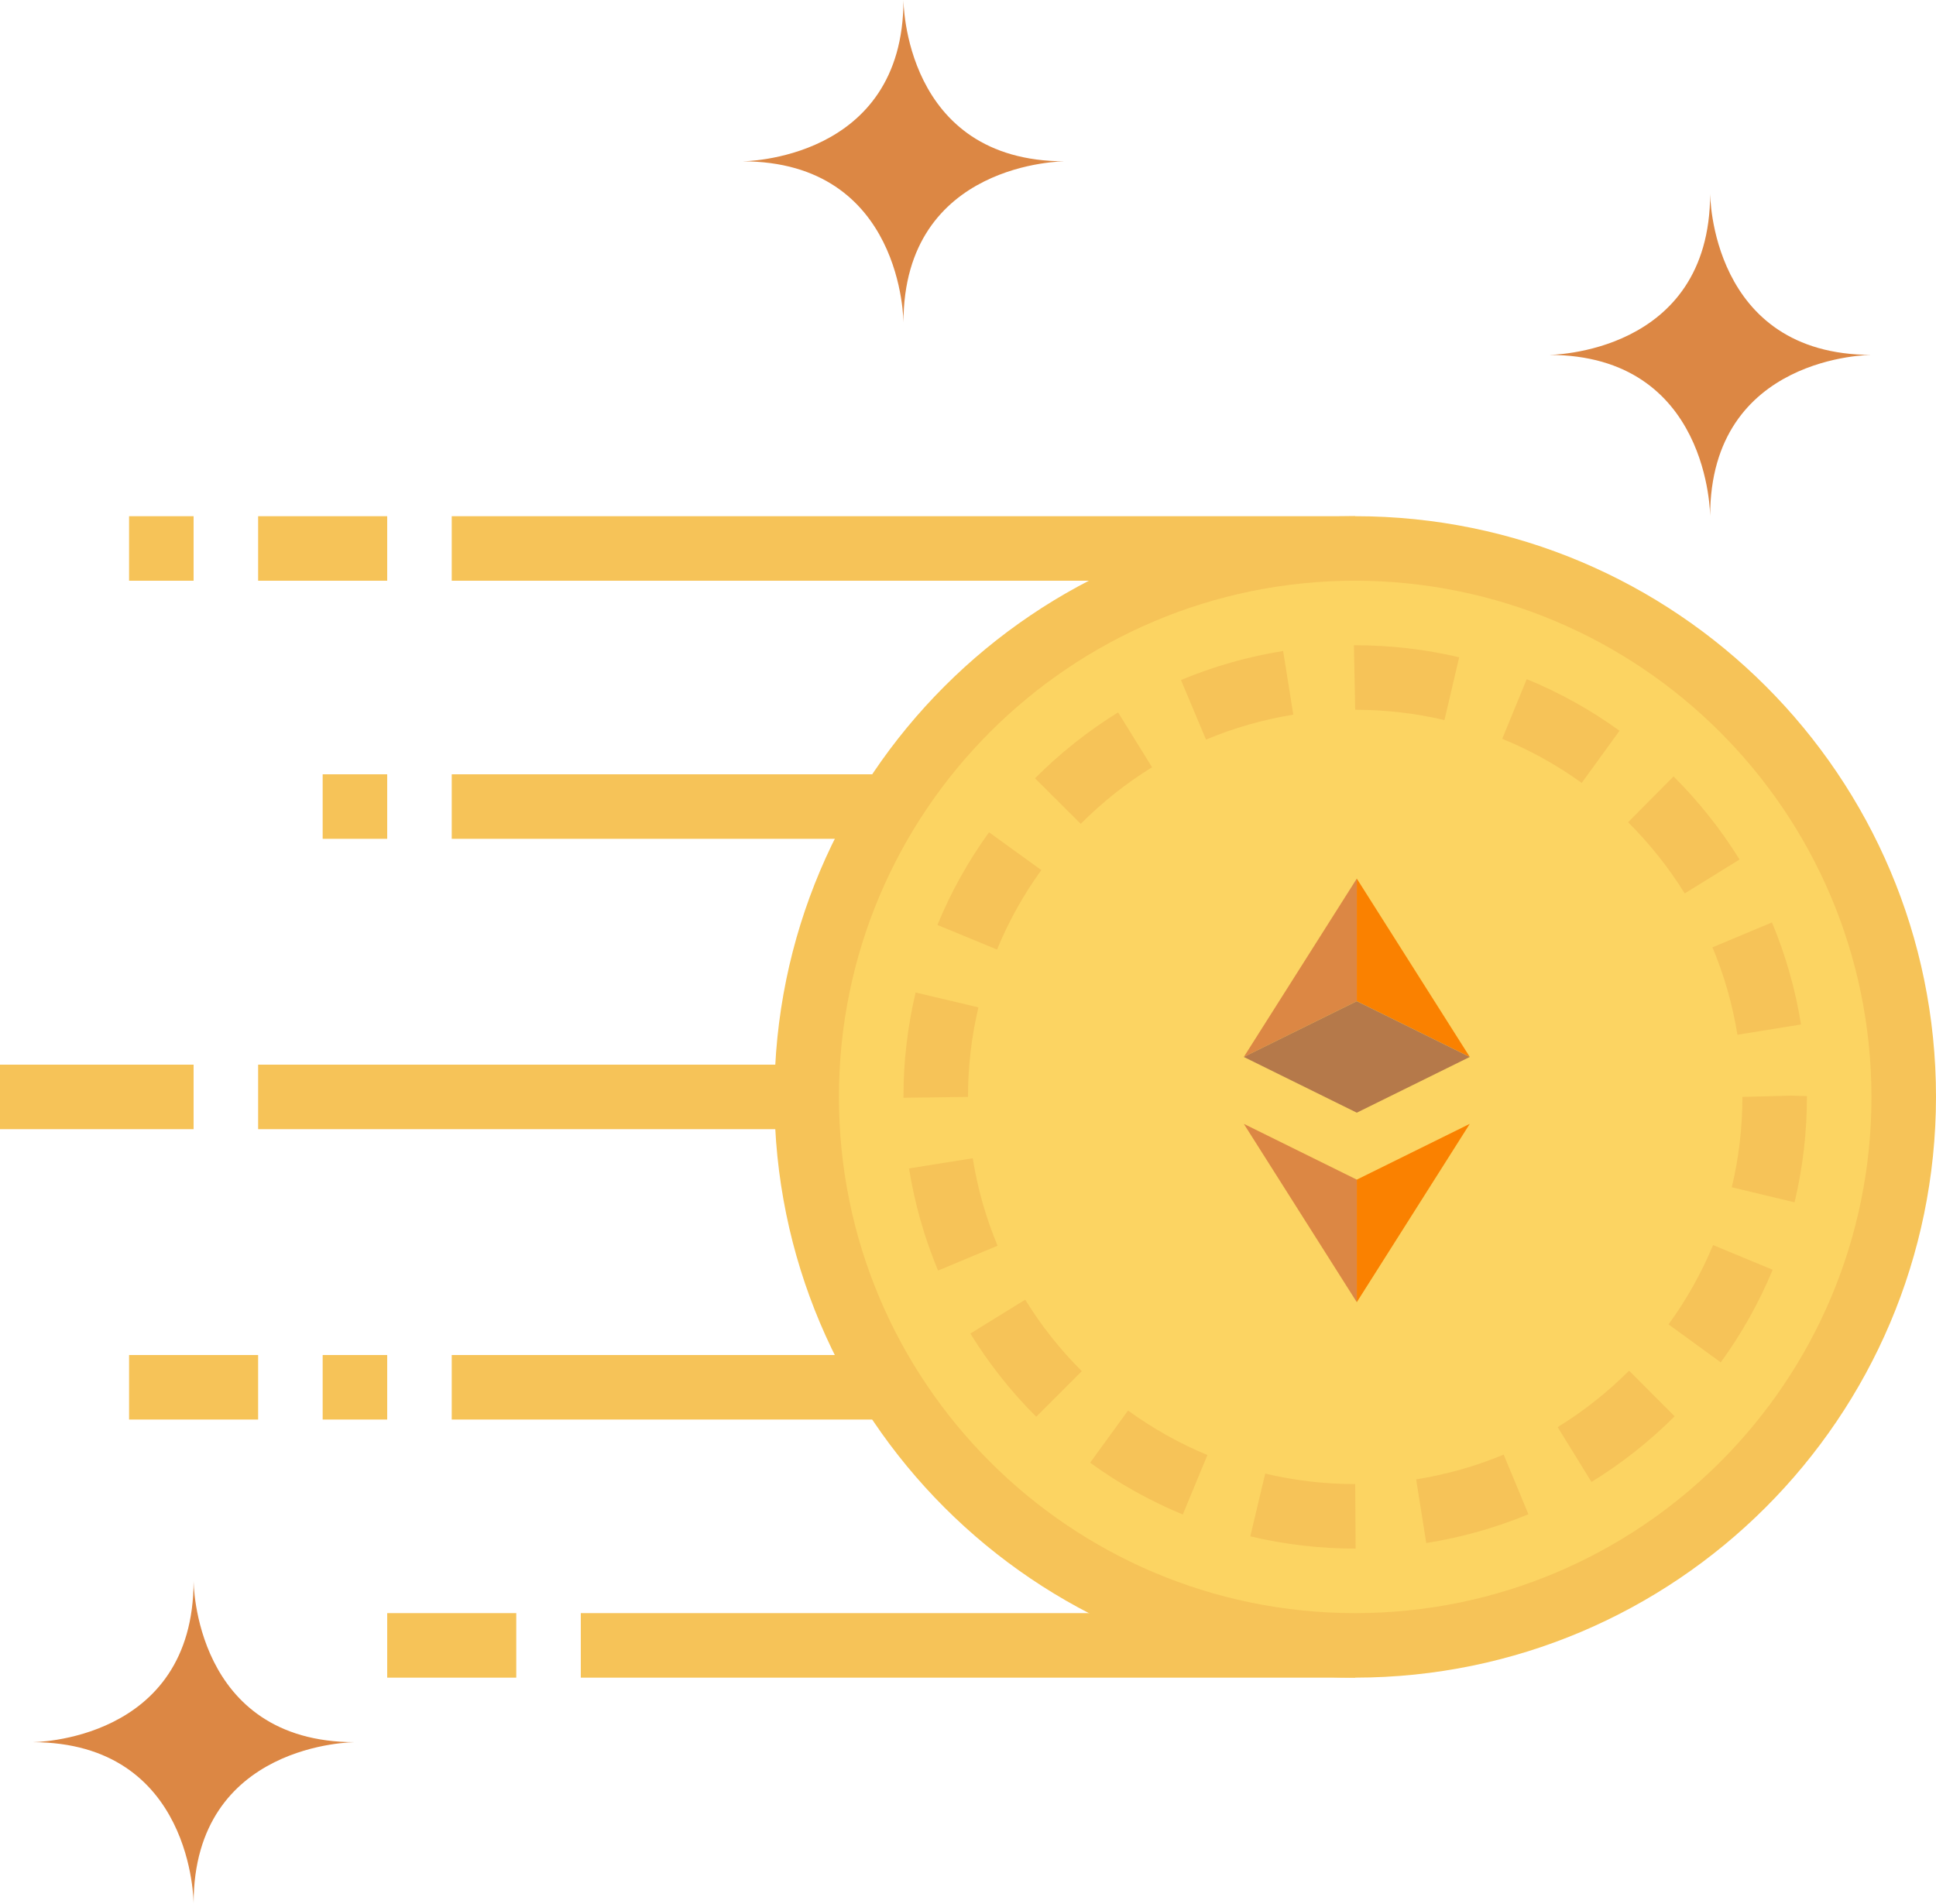
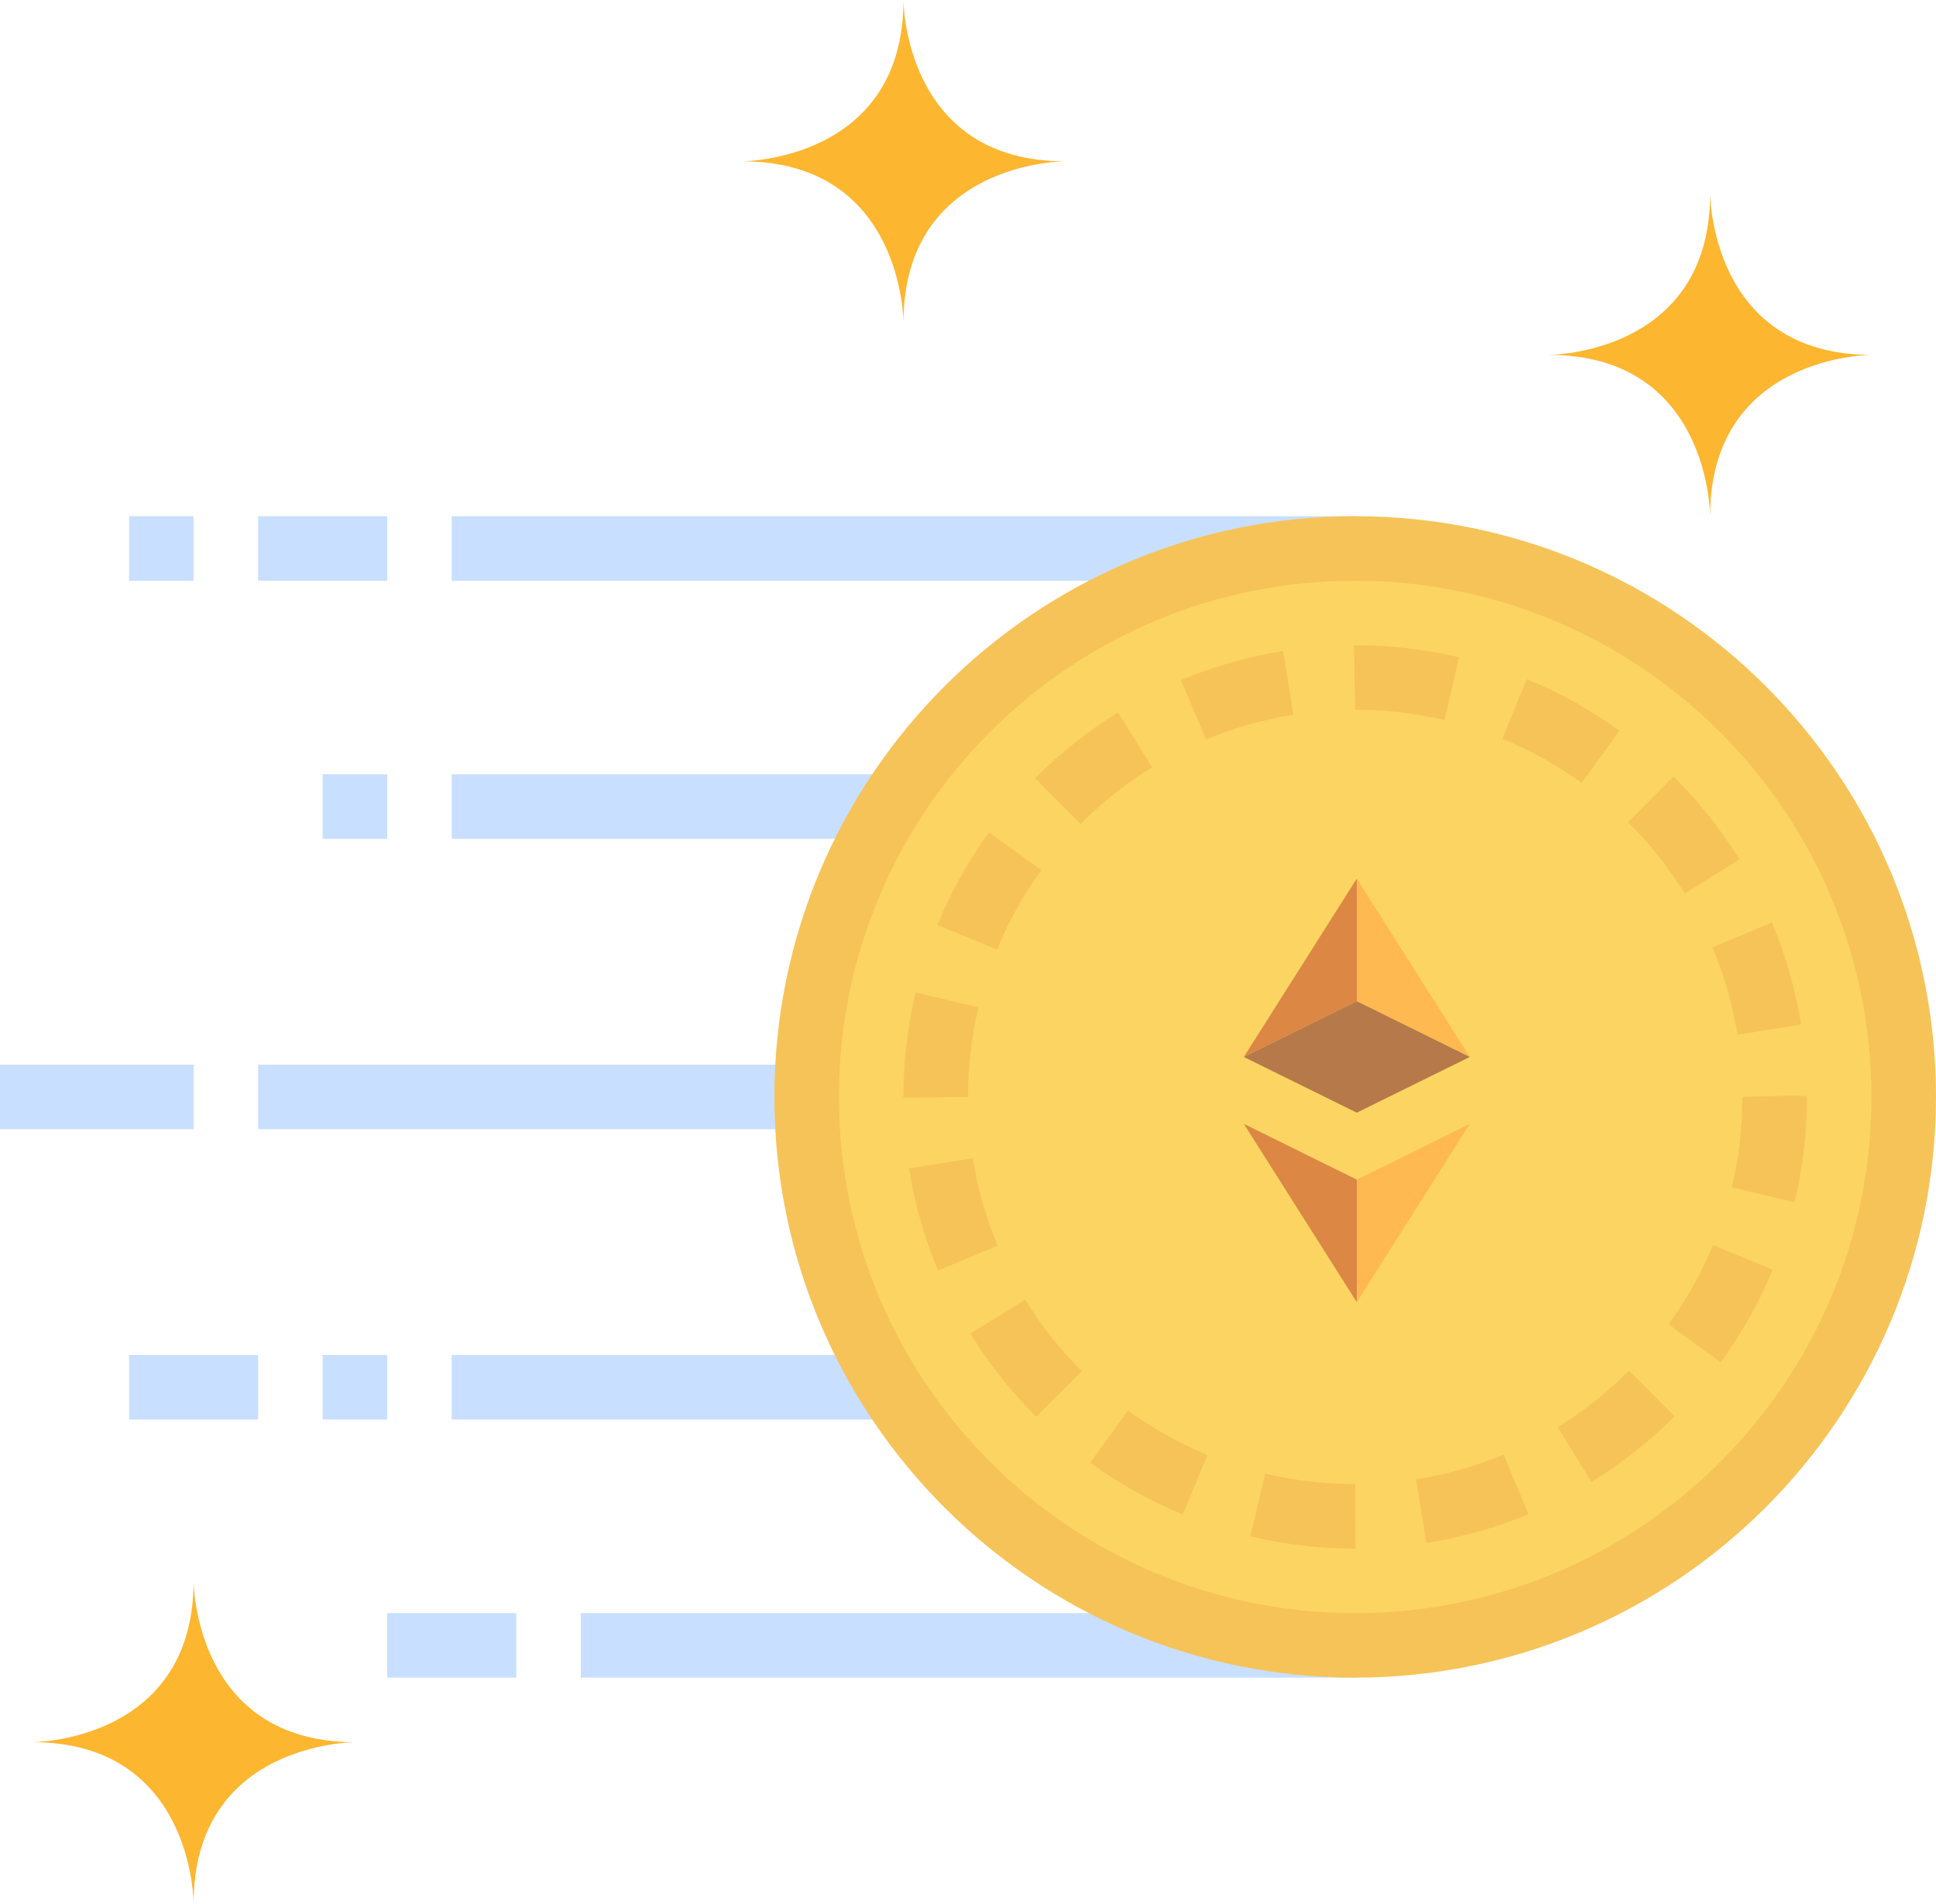
<svg xmlns="http://www.w3.org/2000/svg" id="bitcoin_1_" data-name="bitcoin (1)" viewBox="0 0 1551.425 1525.568">
  <defs>
    <style>
      .cls-1 {
-         fill: #f6c358;
+         fill: #c9dfff;
      }

      .cls-2 {
        fill: #fcd462;
      }

      .cls-3 {
-         fill: #FA8100;
+         fill: #f6c358;
      }

      .cls-4 {
+         fill: #ffb950;
+       }
+ 
+       .cls-5 {
        fill: #dc8744;
      }

-       .cls-5 {
+       .cls-6 {
        fill: #b5794a;
+       }
+ 
+       .cls-7 {
+         fill: #fdb62f;
      }
    </style>
  </defs>
  <g id="Group_1004" data-name="Group 1004" transform="translate(206.857 413.713)">
    <path id="Path_957" data-name="Path 957" class="cls-1" d="M64,268H503.571v51.714H64Z" transform="translate(-64 171.571)" />
    <path id="Path_958" data-name="Path 958" class="cls-1" d="M112,132H836v51.714H112Z" transform="translate(43.143 -132)" />
    <path id="Path_959" data-name="Path 959" class="cls-1" d="M144,404H764.57v51.715H144Z" transform="translate(114.571 475.141)" />
    <path id="Path_960" data-name="Path 960" class="cls-1" d="M112,340H474v51.715H112Z" transform="translate(43.143 332.284)" />
    <path id="Path_961" data-name="Path 961" class="cls-1" d="M112,196H474v51.714H112Z" transform="translate(43.143 10.857)" />
  </g>
  <path id="Path_962" data-name="Path 962" class="cls-2" d="M639.571,140C396.8,140,200,336.8,200,579.571s196.8,439.57,439.571,439.57,439.571-196.8,439.571-439.57c.17-242.6-196.353-439.4-438.951-439.571Z" transform="translate(446.427 299.57)" />
  <g id="Group_1005" data-name="Group 1005" transform="translate(0 413.713)">
-     <path id="Path_964" data-name="Path 964" class="cls-1" d="M657.428,1062.856C400.38,1062.856,192,854.476,192,597.428S400.38,132,657.428,132s465.427,208.379,465.427,465.428C1122.556,854.353,914.354,1062.555,657.428,1062.856Zm0-879.141c-228.486,0-413.714,185.227-413.714,413.713s185.228,413.713,413.714,413.713,413.713-185.227,413.713-413.713C1070.87,369.052,885.8,183.986,657.428,183.714Z" transform="translate(428.57 -132)" />
-     <path id="Path_965" data-name="Path 965" class="cls-1" d="M586.335,888H586a363.541,363.541,0,0,1-84.061-9.825l11.946-50.292a312.274,312.274,0,0,0,72.116,8.4Zm56.6-4.447-8.093-51.042a308.978,308.978,0,0,0,70.124-19.832l19.858,47.784a362.055,362.055,0,0,1-81.941,23.09ZM447.845,860.668a359.859,359.859,0,0,1-74.262-41.526l30.382-41.811a310.73,310.73,0,0,0,63.609,35.683ZM775.35,834.6l-27.1-43.958a311.421,311.421,0,0,0,57.222-45.224l36.51,36.562A364.2,364.2,0,0,1,775.35,834.6ZM330.376,782.321A364.039,364.039,0,0,1,277.6,715.636l43.957-27.124a312.81,312.81,0,0,0,45.353,57.273Zm548.558-43.57L837.1,708.292a310.3,310.3,0,0,0,35.683-63.557l47.757,19.781a361.612,361.612,0,0,1-41.6,74.236ZM251.719,665.163A359.6,359.6,0,0,1,228.448,583.3l51.068-8.145a307.846,307.846,0,0,0,19.883,70.1Zm686.376-54.688L887.777,598.4a310.488,310.488,0,0,0,8.506-72.4l38.657-1.035,13.058.362A365.629,365.629,0,0,1,938.095,610.475ZM224,526.671V526a363.27,363.27,0,0,1,9.722-83.7l50.344,11.92A310.456,310.456,0,0,0,275.714,526Zm668.3-50.5a308.2,308.2,0,0,0-20.013-70.047l47.705-19.988a360.938,360.938,0,0,1,23.272,81.812ZM298.985,407.884l-47.784-19.7a360.806,360.806,0,0,1,41.371-74.287l41.888,30.3a310.053,310.053,0,0,0-35.476,63.686Zm551.067-44.965a313.321,313.321,0,0,0-45.38-57.066L841.1,269.136a364.856,364.856,0,0,1,52.9,66.582ZM366.059,307.145l-36.64-36.51a365.955,365.955,0,0,1,66.556-52.826L423.2,261.766a313.176,313.176,0,0,0-57.143,45.379Zm401.457-32.813a308.864,308.864,0,0,0-63.686-35.347l19.625-47.836a360.6,360.6,0,0,1,74.364,41.372Zm-301.08-34.726-20.065-47.732A360.37,360.37,0,0,1,528.235,168.6l8.17,51.042a309.69,309.69,0,0,0-69.969,19.962ZM657.52,223.963A313.352,313.352,0,0,0,586,215.715L584.965,164H586a365.354,365.354,0,0,1,83.337,9.619Z" transform="translate(499.999 -60.572)" />
+     <path id="Path_964" data-name="Path 964" class="cls-3" d="M657.428,1062.856C400.38,1062.856,192,854.476,192,597.428S400.38,132,657.428,132s465.427,208.379,465.427,465.428C1122.556,854.353,914.354,1062.555,657.428,1062.856Zm0-879.141c-228.486,0-413.714,185.227-413.714,413.713s185.228,413.713,413.714,413.713,413.713-185.227,413.713-413.713C1070.87,369.052,885.8,183.986,657.428,183.714Z" transform="translate(428.57 -132)" />
+     <path id="Path_965" data-name="Path 965" class="cls-3" d="M586.335,888H586a363.541,363.541,0,0,1-84.061-9.825l11.946-50.292a312.274,312.274,0,0,0,72.116,8.4Zm56.6-4.447-8.093-51.042a308.978,308.978,0,0,0,70.124-19.832l19.858,47.784a362.055,362.055,0,0,1-81.941,23.09ZM447.845,860.668a359.859,359.859,0,0,1-74.262-41.526l30.382-41.811a310.73,310.73,0,0,0,63.609,35.683ZM775.35,834.6l-27.1-43.958a311.421,311.421,0,0,0,57.222-45.224l36.51,36.562A364.2,364.2,0,0,1,775.35,834.6ZM330.376,782.321A364.039,364.039,0,0,1,277.6,715.636l43.957-27.124a312.81,312.81,0,0,0,45.353,57.273Zm548.558-43.57L837.1,708.292a310.3,310.3,0,0,0,35.683-63.557l47.757,19.781a361.612,361.612,0,0,1-41.6,74.236ZM251.719,665.163A359.6,359.6,0,0,1,228.448,583.3l51.068-8.145a307.846,307.846,0,0,0,19.883,70.1Zm686.376-54.688L887.777,598.4a310.488,310.488,0,0,0,8.506-72.4l38.657-1.035,13.058.362A365.629,365.629,0,0,1,938.095,610.475ZM224,526.671V526a363.27,363.27,0,0,1,9.722-83.7l50.344,11.92A310.456,310.456,0,0,0,275.714,526Zm668.3-50.5a308.2,308.2,0,0,0-20.013-70.047l47.705-19.988a360.938,360.938,0,0,1,23.272,81.812ZM298.985,407.884l-47.784-19.7a360.806,360.806,0,0,1,41.371-74.287l41.888,30.3a310.053,310.053,0,0,0-35.476,63.686Zm551.067-44.965a313.321,313.321,0,0,0-45.38-57.066L841.1,269.136a364.856,364.856,0,0,1,52.9,66.582ZM366.059,307.145l-36.64-36.51a365.955,365.955,0,0,1,66.556-52.826L423.2,261.766a313.176,313.176,0,0,0-57.143,45.379Zm401.457-32.813a308.864,308.864,0,0,0-63.686-35.347l19.625-47.836a360.6,360.6,0,0,1,74.364,41.372Zm-301.08-34.726-20.065-47.732A360.37,360.37,0,0,1,528.235,168.6l8.17,51.042a309.69,309.69,0,0,0-69.969,19.962ZM657.52,223.963A313.352,313.352,0,0,0,586,215.715L584.965,164H586a365.354,365.354,0,0,1,83.337,9.619Z" transform="translate(499.999 -60.572)" />
    <path id="Path_966" data-name="Path 966" class="cls-1" d="M0,268H155.143v51.714H0Z" transform="translate(0 171.571)" />
    <path id="Path_967" data-name="Path 967" class="cls-1" d="M64,132H167.428v51.714H64Z" transform="translate(142.857 -132)" />
    <path id="Path_968" data-name="Path 968" class="cls-1" d="M96,404H199.429v51.715H96Z" transform="translate(214.285 475.141)" />
    <path id="Path_969" data-name="Path 969" class="cls-1" d="M80,340h51.714v51.715H80Z" transform="translate(178.571 332.284)" />
    <path id="Path_970" data-name="Path 970" class="cls-1" d="M32,340H135.428v51.715H32Z" transform="translate(71.428 332.284)" />
    <path id="Path_971" data-name="Path 971" class="cls-1" d="M80,196h51.714v51.714H80Z" transform="translate(178.571 10.857)" />
    <path id="Path_972" data-name="Path 972" class="cls-1" d="M32,132H83.714v51.714H32Z" transform="translate(71.428 -132)" />
    <g id="Group_1007" data-name="Group 1007" transform="translate(996.742 290.439)">
-       <path id="Path_815" data-name="Path 815" class="cls-3" d="M328.879,266.518l-90.534-44.7v-98.23Z" transform="translate(-147.813 -123.586)" />
-       <path id="Path_816" data-name="Path 816" class="cls-4" d="M258.258,123.586v98.23l-90.534,44.7Z" transform="translate(-167.724 -123.586)" />
-       <path id="Path_817" data-name="Path 817" class="cls-3" d="M328.879,276.921l-90.534,142.93V321.622Z" transform="translate(-147.813 -80.347)" />
-       <path id="Path_818" data-name="Path 818" class="cls-4" d="M258.258,321.622v98.229l-90.534-142.93Z" transform="translate(-167.724 -80.347)" />
-       <path id="Path_819" data-name="Path 819" class="cls-5" d="M348.793,244.924l-90.536,44.667-90.534-44.667,90.534-44.679Z" transform="translate(-167.724 -101.97)" />
+       <path id="Path_815" data-name="Path 815" class="cls-4" d="M328.879,266.518l-90.534-44.7v-98.23Z" transform="translate(-147.813 -123.586)" />
+       <path id="Path_816" data-name="Path 816" class="cls-5" d="M258.258,123.586v98.23l-90.534,44.7Z" transform="translate(-167.724 -123.586)" />
+       <path id="Path_817" data-name="Path 817" class="cls-4" d="M328.879,276.921l-90.534,142.93V321.622Z" transform="translate(-147.813 -80.347)" />
+       <path id="Path_818" data-name="Path 818" class="cls-5" d="M258.258,321.622v98.229l-90.534-142.93Z" transform="translate(-167.724 -80.347)" />
+       <path id="Path_819" data-name="Path 819" class="cls-6" d="M348.793,244.924l-90.536,44.667-90.534-44.667,90.534-44.679Z" transform="translate(-167.724 -101.97)" />
    </g>
  </g>
  <g id="Group_1006" data-name="Group 1006" transform="translate(25.857)">
-     <path id="Path_973" data-name="Path 973" class="cls-4" d="M313.286,4s0,129.285,129.286,129.285c0,0-129.286,0-129.286,129.285,0,0,0-129.285-129.285-129.285C184,133.285,313.286,133.285,313.286,4Z" transform="translate(384.856 -4)" />
-     <path id="Path_974" data-name="Path 974" class="cls-4" d="M513.287,52s0,129.285,129.285,129.285c0,0-129.285,0-129.285,129.286,0,0,0-129.286-129.286-129.286C384,181.286,513.287,181.286,513.287,52Z" transform="translate(831.282 103.142)" />
-     <path id="Path_975" data-name="Path 975" class="cls-4" d="M137.285,396s0,129.286,129.285,129.286c0,0-129.285,0-129.285,129.285,0,0,0-129.285-129.285-129.285C8,525.286,137.285,525.286,137.285,396Z" transform="translate(-8 870.997)" />
+     <path id="Path_973" data-name="Path 973" class="cls-7" d="M313.286,4s0,129.285,129.286,129.285c0,0-129.286,0-129.286,129.285,0,0,0-129.285-129.285-129.285C184,133.285,313.286,133.285,313.286,4Z" transform="translate(384.856 -4)" />
+     <path id="Path_974" data-name="Path 974" class="cls-7" d="M513.287,52s0,129.285,129.285,129.285c0,0-129.285,0-129.285,129.286,0,0,0-129.286-129.286-129.286C384,181.286,513.287,181.286,513.287,52Z" transform="translate(831.282 103.142)" />
+     <path id="Path_975" data-name="Path 975" class="cls-7" d="M137.285,396s0,129.286,129.285,129.286c0,0-129.285,0-129.285,129.285,0,0,0-129.285-129.285-129.285C8,525.286,137.285,525.286,137.285,396Z" transform="translate(-8 870.997)" />
  </g>
</svg>
